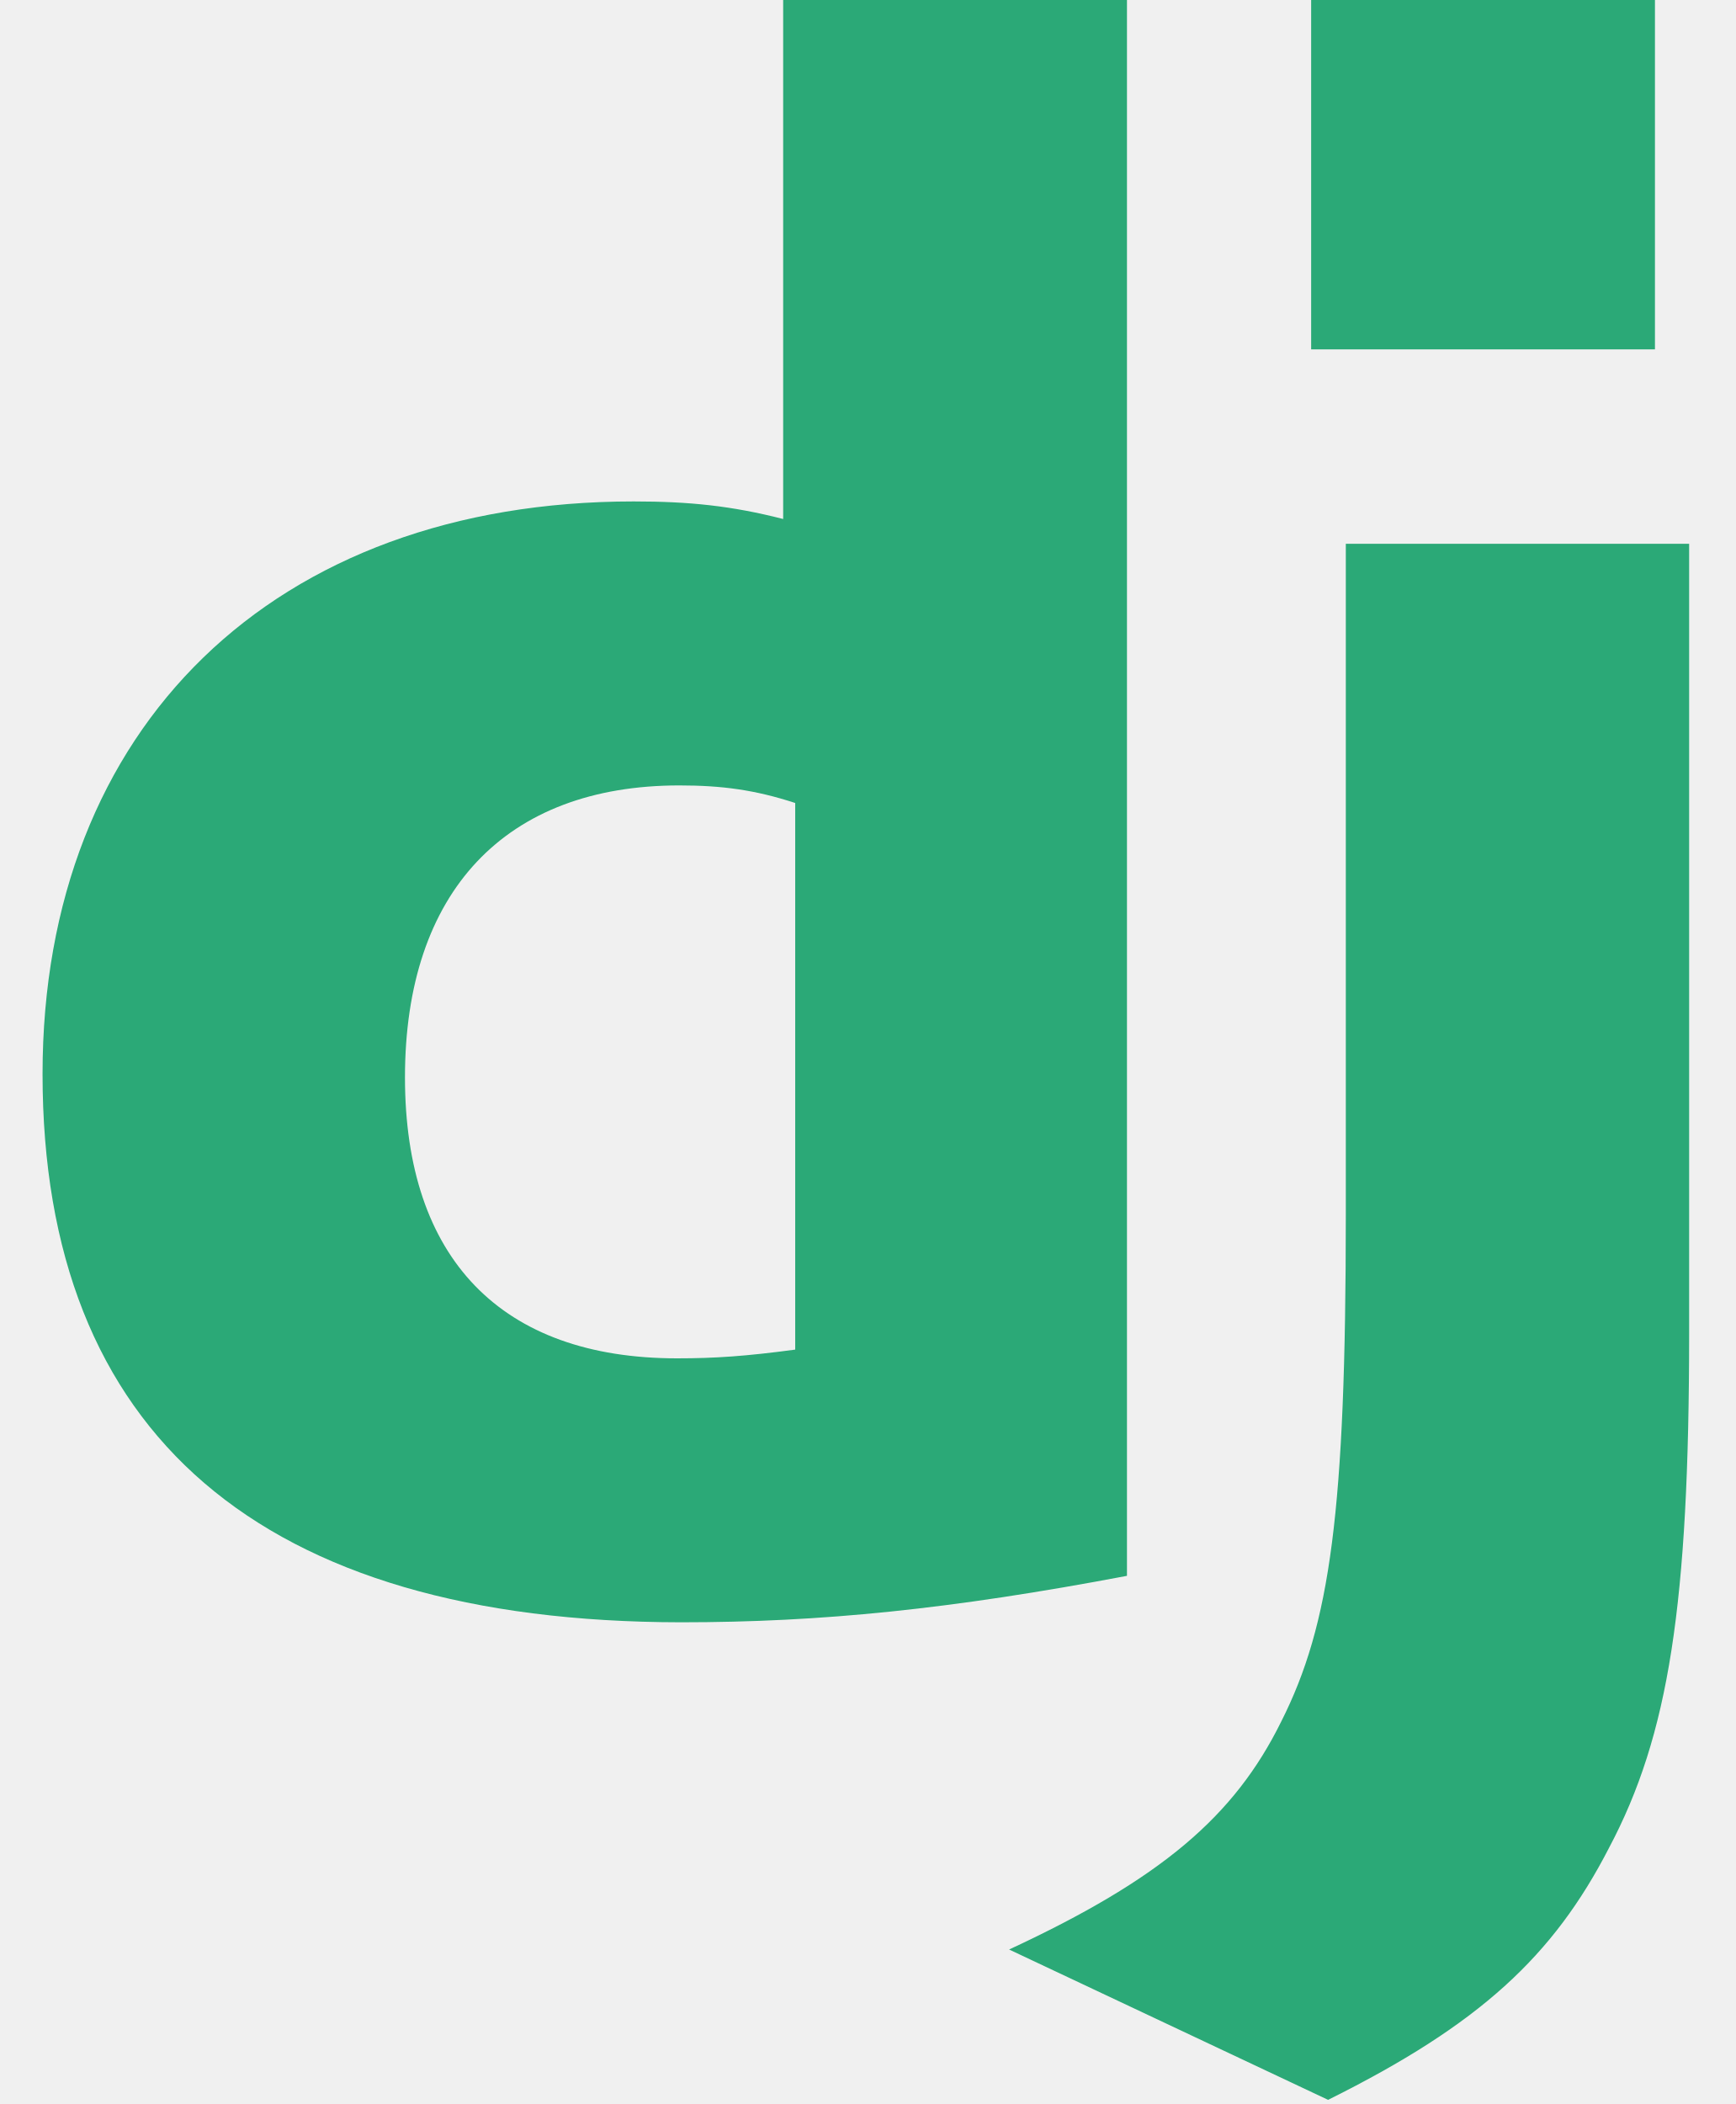
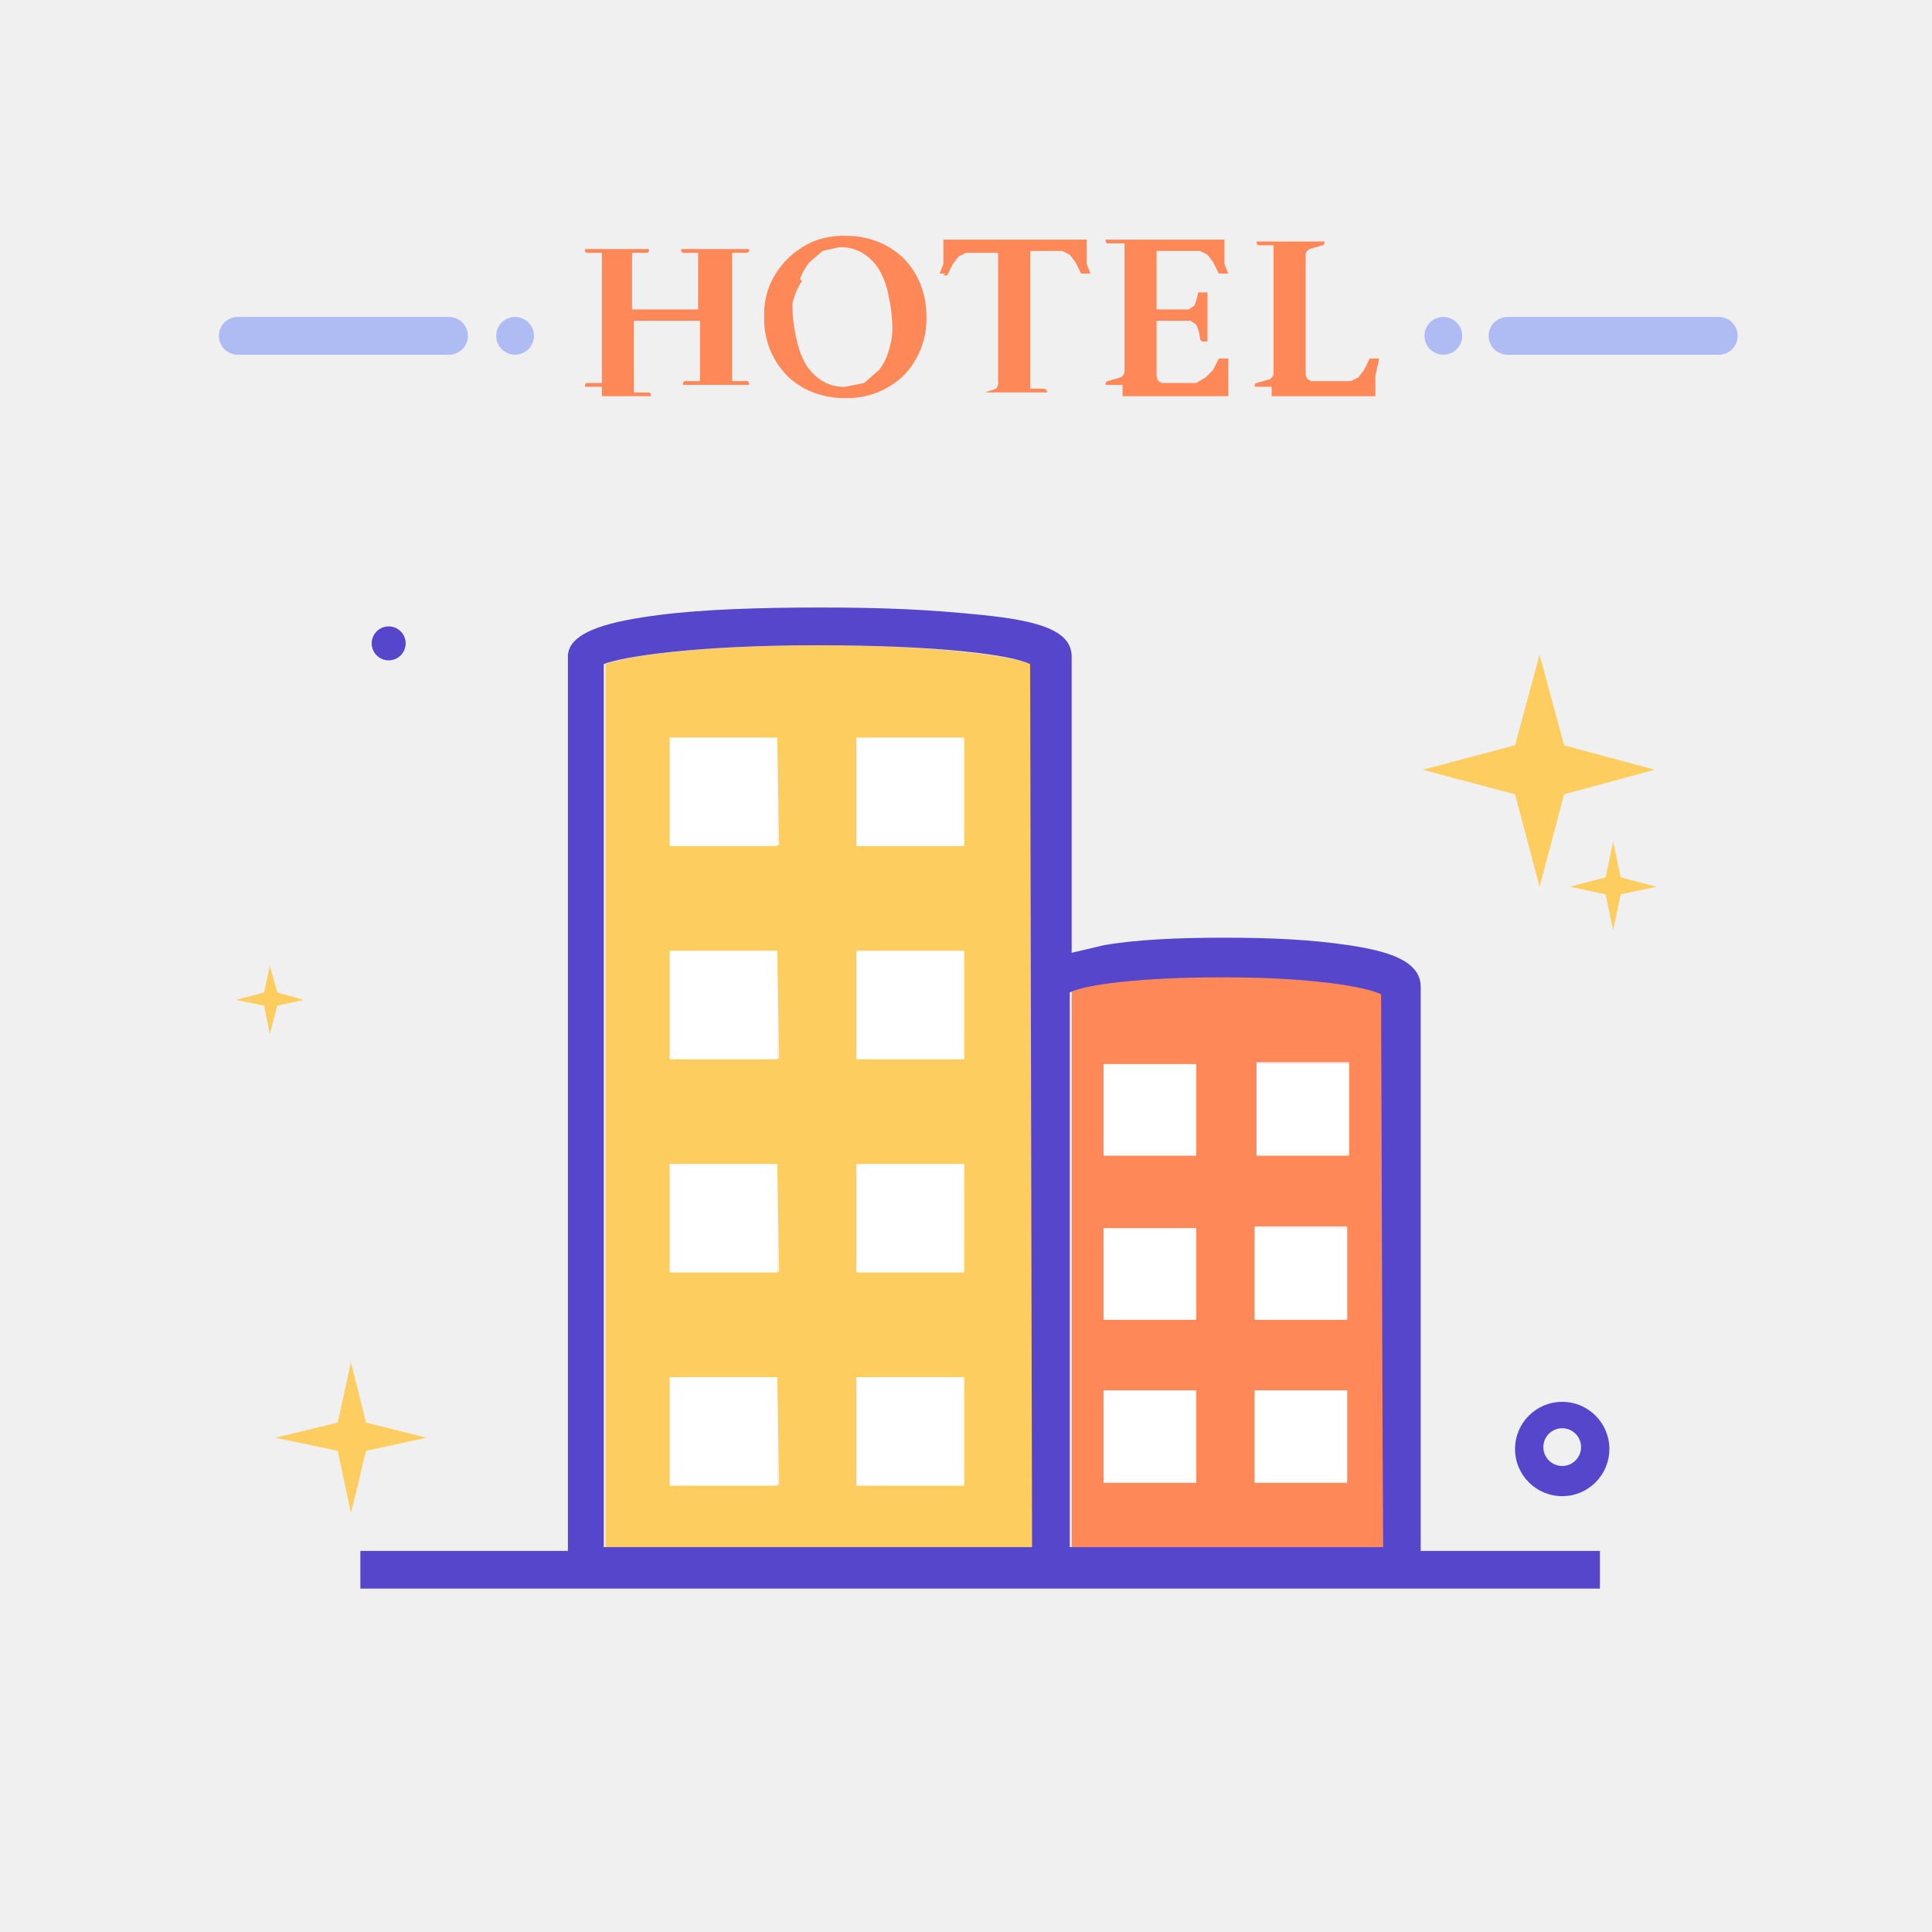
- <svg xmlns="http://www.w3.org/2000/svg" width="33" height="40" viewBox="0 0 33 40" fill="none">
-   <path d="M14.891 0H21.428V29.959C18.08 30.593 15.615 30.842 12.948 30.842C4.964 30.833 0.809 27.267 0.809 20.417C0.809 13.817 5.217 9.533 12.048 9.533C13.108 9.533 13.915 9.617 14.891 9.867V0ZM15.12 15.266C14.355 15.016 13.724 14.932 12.916 14.932C9.61 14.932 7.7 16.949 7.7 20.483C7.7 23.924 9.526 25.824 12.874 25.824C13.598 25.824 14.186 25.783 15.12 25.658V15.266Z" fill="#2BA977" />
-   <path d="M32.117 10.338V25.338C32.117 30.503 31.73 32.988 30.594 35.13C29.534 37.188 28.138 38.487 25.252 39.921L19.187 37.063C22.073 35.722 23.469 34.537 24.361 32.729C25.294 30.88 25.589 28.738 25.589 23.104V10.338L32.117 10.338ZM24.93 0H31.467V6.642H24.93V0Z" fill="#2BA977" />
+ <svg xmlns="http://www.w3.org/2000/svg" width="800px" height="800px" viewBox="0 0 1024 1024" class="icon" version="1.1">
+   <path d="M803 421l-49-13 49-13 13-48 13 48 48 13-48 13-13 49-13-49zM851 474l-19-4 19-5 4-19 4 19 19 5-19 4-4 19-4-19z" fill="#FDCD60" />
+   <path d="M206 341m-9 0a9 9 0 1 0 18 0 9 9 0 1 0-18 0Z" fill="#5546CB" />
+   <path d="M179 769l-33-7 33-8 7-32 8 32 32 8-32 7-8 33-7-33zM140 533l-15-3 15-4 3-14 4 14 14 4-14 3-4 15-3-15z" fill="#FDCD60" />
+   <path d="M828 793a25 25 0 1 1 25-25 25 25 0 0 1-25 25z m0-36a10 10 0 1 0 10 10 10 10 0 0 0-10-10z" fill="#5546CB" />
+   <path d="M434 342c-65 0-103 6-113 10v468h226V352c-10-4-49-10-113-10z m-21 445h-58v-57h57z m0-113h-58v-57h57z m0-113h-58v-57h57z m0-113h-58v-57h57z m41-57h57v57h-57z m0 113h57v57h-57z m0 113h57v57h-57z m0 113h57v57h-57z" fill="#FDCD60" />
+   <path d="M649 517c-45 0-74 5-81 8v295h165V526c-8-4-37-9-83-9z m-15 269h-49v-49h49z m0-87h-49v-48h49z m0-87h-49v-48h49z m32-49h49v49h-49z m-1 87h49v49h-49z m0 87h49v49h-49z" fill="#FF8859" />
+   <path d="M753 523c0-14-18-19-38-22s-41-4-66-4-47 1-64 4l-17 4V348c0-14-18-19-47-22s-53-4-86-4-63 1-86 4-48 8-48 22v474H191v20h657v-20h-95zM547 820H320V352c10-4 49-10 113-10s103 5 113 10z m186 0H567V526c8-4 36-8 81-8h1c46 0 75 5 83 9z" fill="#5546CB" />
+   <path d="M355 391h57v57.45h-57zM454 391h57v57.45h-57zM355 504h57v57.45h-57zM454 504h57v57.45h-57zM585 564h49v48.53h-49zM666 564h49v48.53h-49zM585 651h49v48.53h-49zM665 651h49v48.53h-49zM585 737h49v48.53h-49zM665 737h49v48.53h-49zM355 617h57v57.45h-57zM454 617h57v57.45h-57zM355 730h57v57.45h-57zM454 730h57v57.45h-57z" fill="#FFFFFF" />
+   <path d="M319 210h26q0-2-1-2h-8v-38h35v32h-8q-1 0-1 2h35q0-2-1-2h-8v-68h8q1 0 1-2h-36q0 2 1 2h8v30h-35v-30h8q1 0 1-2h-34q0 2 1 2h8v69h-8q-1 0-1 2h9zM417 199a41 41 0 0 0 14 9 46 46 0 0 0 17 3 43 43 0 0 0 17-3 44 44 0 0 0 14-9 43 43 0 0 0 9-14 42 42 0 0 0 3-17 45 45 0 0 0-3-17 42 42 0 0 0-9-14 42 42 0 0 0-14-9 46 46 0 0 0-17-3 42 42 0 0 0-17 3 44 44 0 0 0-23 23 42 42 0 0 0-3 17 44 44 0 0 0 3 17 43 43 0 0 0 9 14z m7-51a29 29 0 0 1 5-9l7-6 9-2a23 23 0 0 1 12 3 27 27 0 0 1 9 9 44 44 0 0 1 5 14 79 79 0 0 1 2 17 39 39 0 0 1-2 12 31 31 0 0 1-5 10l-8 7-10 2a21 21 0 0 1-12-3 27 27 0 0 1-9-9 47 47 0 0 1-5-14 79 79 0 0 1-2-18 36 36 0 0 1 5-12zM500 146h2l3-6 3-4 4-2h17v68a5 5 0 0 1-1 4l-6 2h33a2 2 0 0 0-2-2h-7v-73h17l4 2 3 4 3 6h5l-2-5v-13h-76v13l-2 5h3zM595 210h56v-20h-5l-3 6-4 4-5 3h-18q-3-1-3-4v-29h18l3 2a23 23 0 0 1 2 7q0 2 2 2h2v-7-5-14h-5a26 26 0 0 1-2 7l-3 2h-17v-31h23l4 2 3 4 3 6h5l-2-5v-13h-63q0 2 1 2h9v67a4 4 0 0 1-2 4l-7 2q-1 0-1 2h9zM674 210h55v-11l2-9h-5l-3 6-3 4-4 2h-21q-3-1-3-4v-62a4 4 0 0 1 2-4l7-2q1 0 1-2h-36q0 2 1 2h8v67a4 4 0 0 1-2 4l-7 2q-1 0-1 2h9z" fill="#FF8859" />
+   <path d="M248 178a10 10 0 0 0-10-10H126a10 10 0 0 0 0 20h112a10 10 0 0 0 10-10z" fill="#AFBCF3" />
+   <path d="M273 178m-10 0a10 10 0 1 0 20 0 10 10 0 1 0-20 0Z" fill="#AFBCF3" />
+   <path d="M911 168H799a10 10 0 0 0 0 20h112a10 10 0 1 0 0-20z" fill="#AFBCF3" />
+   <path d="M765 178m-10 0a10 10 0 1 0 20 0 10 10 0 1 0-20 0Z" fill="#AFBCF3" />
</svg>
